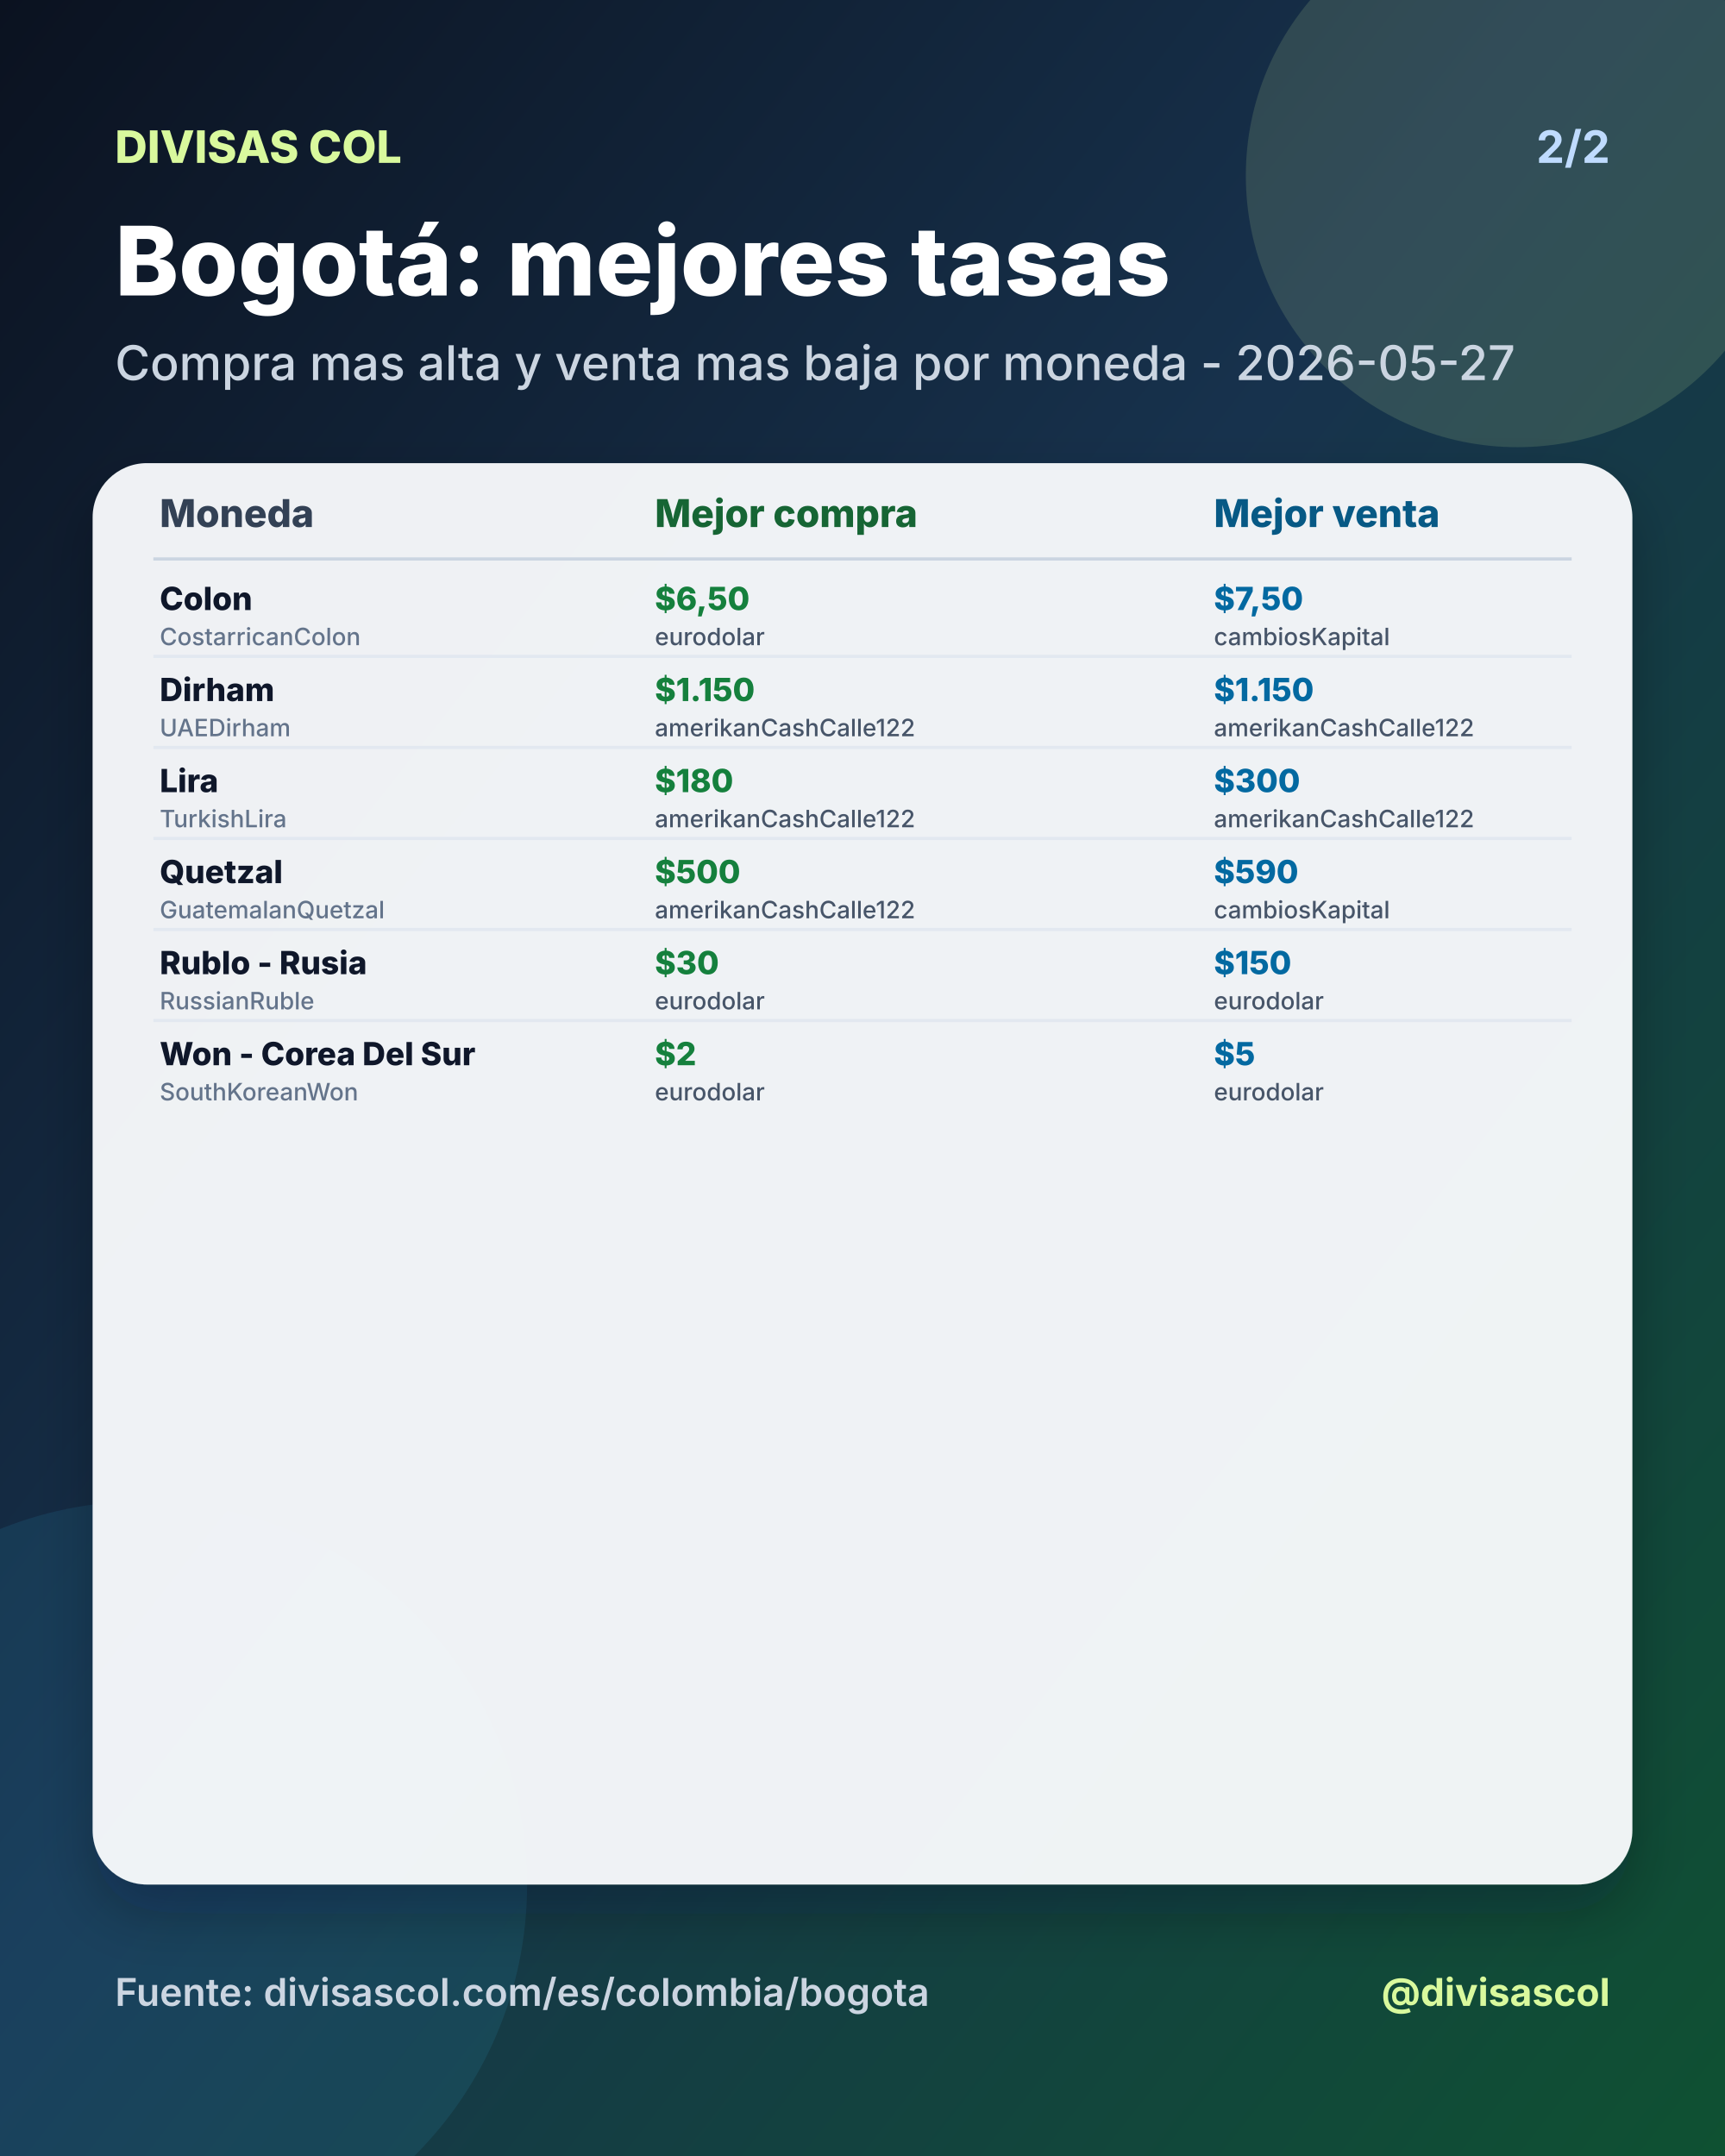
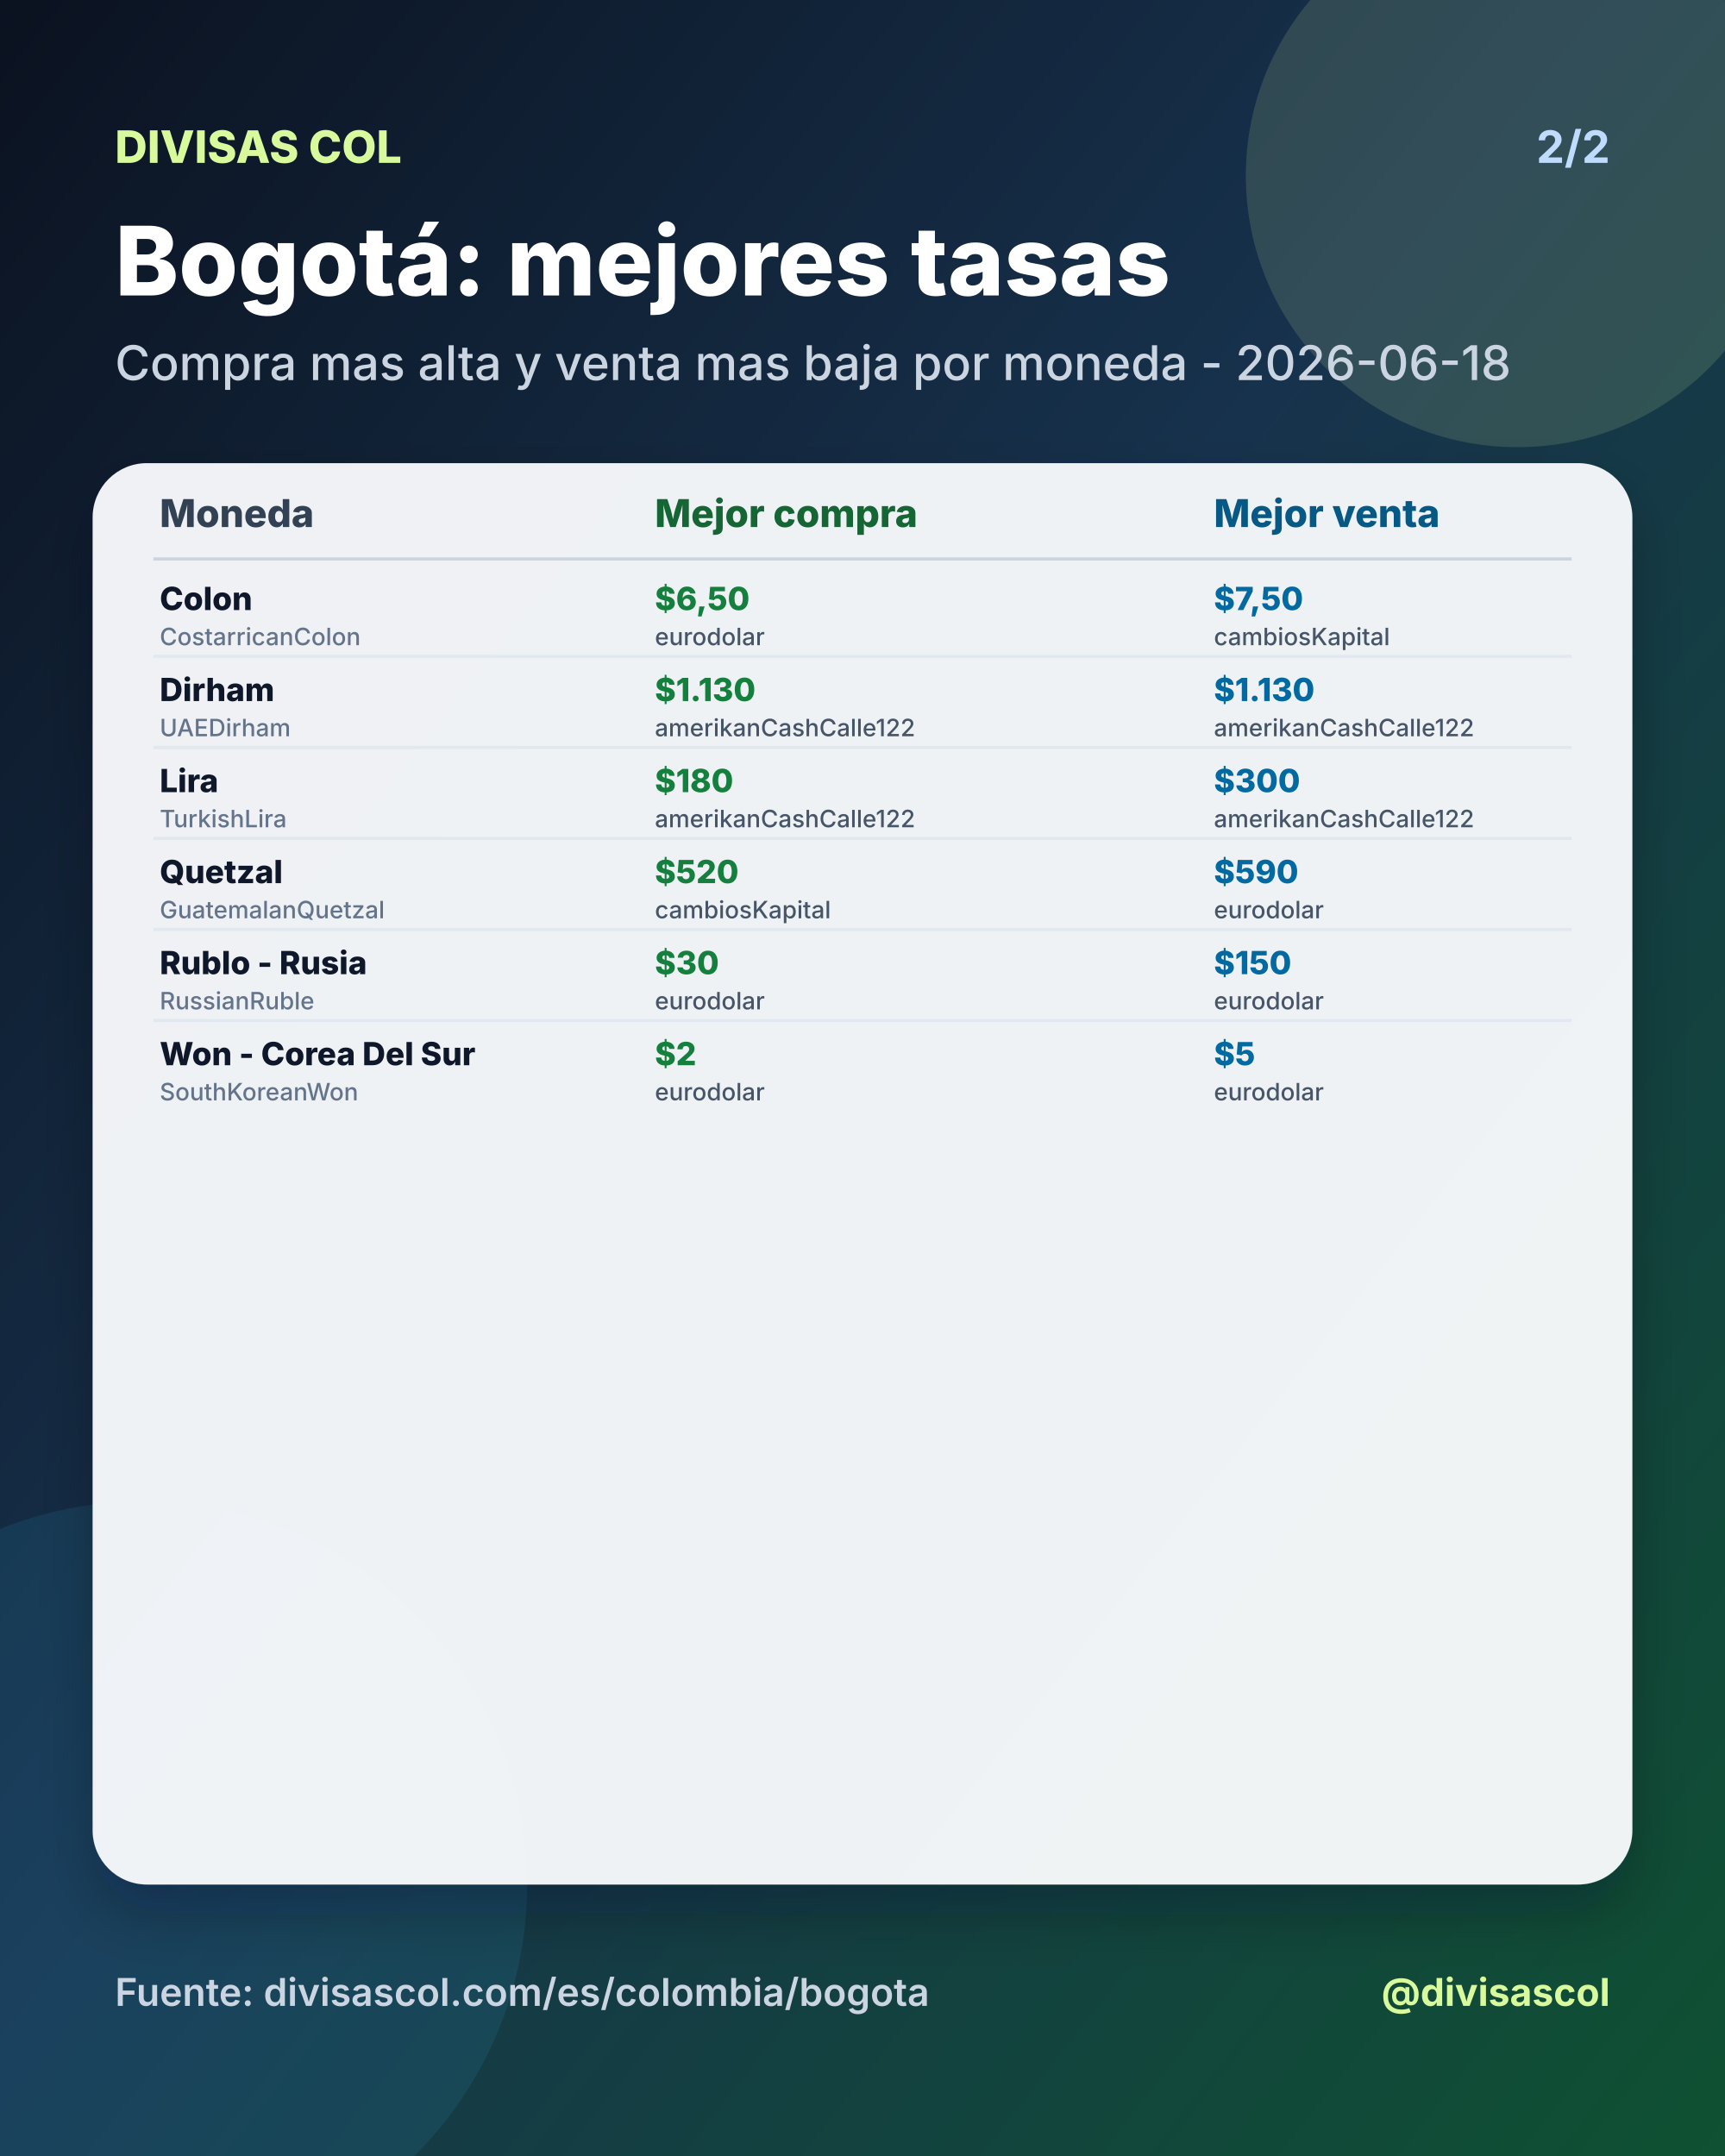
<svg xmlns="http://www.w3.org/2000/svg" width="1080" height="1350" viewBox="0 0 1080 1350">
  <defs>
    <linearGradient id="bg" x1="0" y1="0" x2="1" y2="1">
      <stop offset="0%" stop-color="#0b1220" />
      <stop offset="46%" stop-color="#17324d" />
      <stop offset="100%" stop-color="#0f5132" />
    </linearGradient>
    <filter id="shadow" x="-20%" y="-20%" width="140%" height="140%">
      <feDropShadow dx="0" dy="18" stdDeviation="18" flood-color="#020617" flood-opacity="0.28" />
    </filter>
  </defs>
  <rect width="1080" height="1350" fill="url(#bg)" />
  <circle cx="950" cy="110" r="170" fill="#d9f99d" opacity="0.14" />
  <circle cx="90" cy="1180" r="240" fill="#38bdf8" opacity="0.10" />
  <text x="72" y="102" fill="#d9f99d" font-size="28" font-family="Inter, Arial, sans-serif" font-weight="800" text-anchor="start">DIVISAS COL</text>
  <text x="1008" y="102" fill="#bfdbfe" font-size="28" font-family="Inter, Arial, sans-serif" font-weight="700" text-anchor="end">2/2</text>
  <text x="72" y="185" fill="#ffffff" font-size="60" font-family="Inter, Arial, sans-serif" font-weight="800" text-anchor="start">Bogotá: mejores tasas</text>
-   <text x="72" y="238" fill="#cbd5e1" font-size="30" font-family="Inter, Arial, sans-serif" font-weight="500" text-anchor="start">Compra mas alta y venta mas baja por moneda - 2026-05-27</text>
+   <text x="72" y="238" fill="#cbd5e1" font-size="30" font-family="Inter, Arial, sans-serif" font-weight="500" text-anchor="start">Compra mas alta y venta mas baja por moneda - 2026-06-18</text>
  <rect x="58" y="290" width="964" height="890" rx="34" fill="#f8fafc" opacity="0.96" filter="url(#shadow)" />
  <text x="100" y="330" fill="#334155" font-size="24" font-family="Inter, Arial, sans-serif" font-weight="800" text-anchor="start">Moneda</text>
  <text x="410" y="330" fill="#166534" font-size="24" font-family="Inter, Arial, sans-serif" font-weight="800" text-anchor="start">Mejor compra</text>
  <text x="760" y="330" fill="#075985" font-size="24" font-family="Inter, Arial, sans-serif" font-weight="800" text-anchor="start">Mejor venta</text>
  <line x1="96" y1="350" x2="984" y2="350" stroke="#cbd5e1" stroke-width="2" />
  <text x="100" y="382" fill="#0f172a" font-size="20" font-family="Inter, Arial, sans-serif" font-weight="800" text-anchor="start">Colon</text>
  <text x="100" y="404" fill="#64748b" font-size="15" font-family="Inter, Arial, sans-serif" font-weight="500" text-anchor="start">CostarricanColon</text>
  <text x="410" y="382" fill="#15803d" font-size="20" font-family="Inter, Arial, sans-serif" font-weight="800" text-anchor="start">$6,50</text>
  <text x="410" y="404" fill="#475569" font-size="15" font-family="Inter, Arial, sans-serif" font-weight="500" text-anchor="start">eurodolar</text>
  <text x="760" y="382" fill="#0369a1" font-size="20" font-family="Inter, Arial, sans-serif" font-weight="800" text-anchor="start">$7,50</text>
  <text x="760" y="404" fill="#475569" font-size="15" font-family="Inter, Arial, sans-serif" font-weight="500" text-anchor="start">cambiosKapital</text>
  <line x1="96" y1="411" x2="984" y2="411" stroke="#e2e8f0" stroke-width="2" />
  <text x="100" y="439" fill="#0f172a" font-size="20" font-family="Inter, Arial, sans-serif" font-weight="800" text-anchor="start">Dirham</text>
  <text x="100" y="461" fill="#64748b" font-size="15" font-family="Inter, Arial, sans-serif" font-weight="500" text-anchor="start">UAEDirham</text>
-   <text x="410" y="439" fill="#15803d" font-size="20" font-family="Inter, Arial, sans-serif" font-weight="800" text-anchor="start">$1.150</text>
+   <text x="410" y="439" fill="#15803d" font-size="20" font-family="Inter, Arial, sans-serif" font-weight="800" text-anchor="start">$1.130</text>
  <text x="410" y="461" fill="#475569" font-size="15" font-family="Inter, Arial, sans-serif" font-weight="500" text-anchor="start">amerikanCashCalle122</text>
-   <text x="760" y="439" fill="#0369a1" font-size="20" font-family="Inter, Arial, sans-serif" font-weight="800" text-anchor="start">$1.150</text>
+   <text x="760" y="439" fill="#0369a1" font-size="20" font-family="Inter, Arial, sans-serif" font-weight="800" text-anchor="start">$1.130</text>
  <text x="760" y="461" fill="#475569" font-size="15" font-family="Inter, Arial, sans-serif" font-weight="500" text-anchor="start">amerikanCashCalle122</text>
  <line x1="96" y1="468" x2="984" y2="468" stroke="#e2e8f0" stroke-width="2" />
  <text x="100" y="496" fill="#0f172a" font-size="20" font-family="Inter, Arial, sans-serif" font-weight="800" text-anchor="start">Lira</text>
  <text x="100" y="518" fill="#64748b" font-size="15" font-family="Inter, Arial, sans-serif" font-weight="500" text-anchor="start">TurkishLira</text>
  <text x="410" y="496" fill="#15803d" font-size="20" font-family="Inter, Arial, sans-serif" font-weight="800" text-anchor="start">$180</text>
  <text x="410" y="518" fill="#475569" font-size="15" font-family="Inter, Arial, sans-serif" font-weight="500" text-anchor="start">amerikanCashCalle122</text>
  <text x="760" y="496" fill="#0369a1" font-size="20" font-family="Inter, Arial, sans-serif" font-weight="800" text-anchor="start">$300</text>
  <text x="760" y="518" fill="#475569" font-size="15" font-family="Inter, Arial, sans-serif" font-weight="500" text-anchor="start">amerikanCashCalle122</text>
  <line x1="96" y1="525" x2="984" y2="525" stroke="#e2e8f0" stroke-width="2" />
  <text x="100" y="553" fill="#0f172a" font-size="20" font-family="Inter, Arial, sans-serif" font-weight="800" text-anchor="start">Quetzal</text>
  <text x="100" y="575" fill="#64748b" font-size="15" font-family="Inter, Arial, sans-serif" font-weight="500" text-anchor="start">GuatemalanQuetzal</text>
-   <text x="410" y="553" fill="#15803d" font-size="20" font-family="Inter, Arial, sans-serif" font-weight="800" text-anchor="start">$500</text>
-   <text x="410" y="575" fill="#475569" font-size="15" font-family="Inter, Arial, sans-serif" font-weight="500" text-anchor="start">amerikanCashCalle122</text>
+   <text x="410" y="553" fill="#15803d" font-size="20" font-family="Inter, Arial, sans-serif" font-weight="800" text-anchor="start">$520</text>
+   <text x="410" y="575" fill="#475569" font-size="15" font-family="Inter, Arial, sans-serif" font-weight="500" text-anchor="start">cambiosKapital</text>
  <text x="760" y="553" fill="#0369a1" font-size="20" font-family="Inter, Arial, sans-serif" font-weight="800" text-anchor="start">$590</text>
-   <text x="760" y="575" fill="#475569" font-size="15" font-family="Inter, Arial, sans-serif" font-weight="500" text-anchor="start">cambiosKapital</text>
+   <text x="760" y="575" fill="#475569" font-size="15" font-family="Inter, Arial, sans-serif" font-weight="500" text-anchor="start">eurodolar</text>
  <line x1="96" y1="582" x2="984" y2="582" stroke="#e2e8f0" stroke-width="2" />
  <text x="100" y="610" fill="#0f172a" font-size="20" font-family="Inter, Arial, sans-serif" font-weight="800" text-anchor="start">Rublo - Rusia</text>
  <text x="100" y="632" fill="#64748b" font-size="15" font-family="Inter, Arial, sans-serif" font-weight="500" text-anchor="start">RussianRuble</text>
  <text x="410" y="610" fill="#15803d" font-size="20" font-family="Inter, Arial, sans-serif" font-weight="800" text-anchor="start">$30</text>
  <text x="410" y="632" fill="#475569" font-size="15" font-family="Inter, Arial, sans-serif" font-weight="500" text-anchor="start">eurodolar</text>
  <text x="760" y="610" fill="#0369a1" font-size="20" font-family="Inter, Arial, sans-serif" font-weight="800" text-anchor="start">$150</text>
  <text x="760" y="632" fill="#475569" font-size="15" font-family="Inter, Arial, sans-serif" font-weight="500" text-anchor="start">eurodolar</text>
  <line x1="96" y1="639" x2="984" y2="639" stroke="#e2e8f0" stroke-width="2" />
  <text x="100" y="667" fill="#0f172a" font-size="20" font-family="Inter, Arial, sans-serif" font-weight="800" text-anchor="start">Won - Corea Del Sur</text>
  <text x="100" y="689" fill="#64748b" font-size="15" font-family="Inter, Arial, sans-serif" font-weight="500" text-anchor="start">SouthKoreanWon</text>
  <text x="410" y="667" fill="#15803d" font-size="20" font-family="Inter, Arial, sans-serif" font-weight="800" text-anchor="start">$2</text>
  <text x="410" y="689" fill="#475569" font-size="15" font-family="Inter, Arial, sans-serif" font-weight="500" text-anchor="start">eurodolar</text>
  <text x="760" y="667" fill="#0369a1" font-size="20" font-family="Inter, Arial, sans-serif" font-weight="800" text-anchor="start">$5</text>
  <text x="760" y="689" fill="#475569" font-size="15" font-family="Inter, Arial, sans-serif" font-weight="500" text-anchor="start">eurodolar</text>
  <text x="72" y="1256" fill="#cbd5e1" font-size="24" font-family="Inter, Arial, sans-serif" font-weight="600" text-anchor="start">Fuente: divisascol.com/es/colombia/bogota</text>
  <text x="1008" y="1256" fill="#d9f99d" font-size="24" font-family="Inter, Arial, sans-serif" font-weight="700" text-anchor="end">@divisascol</text>
</svg>
